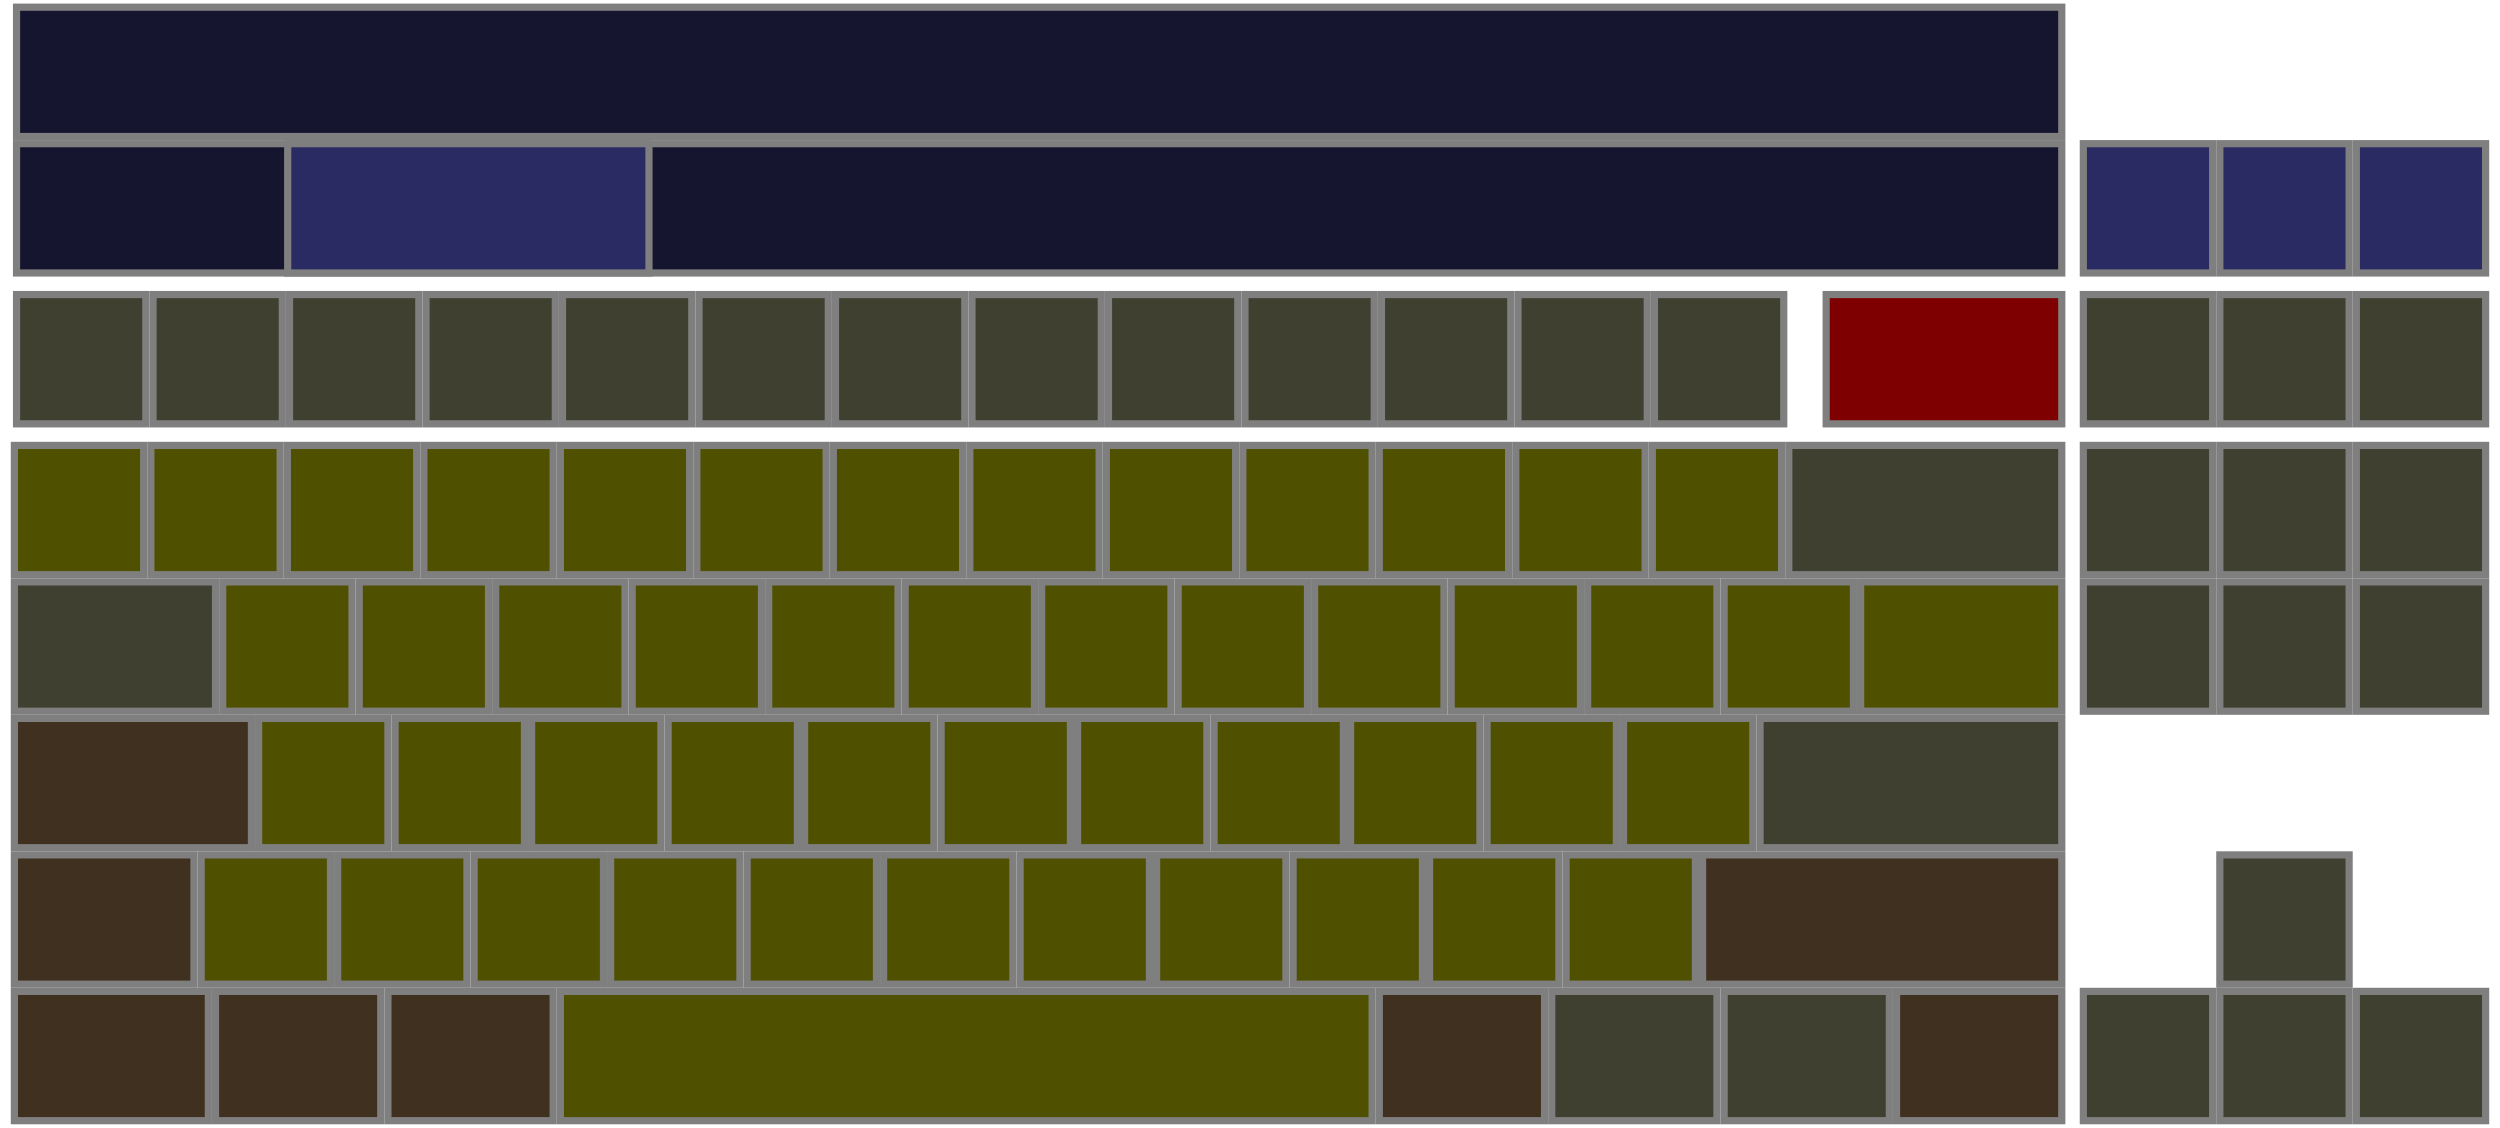
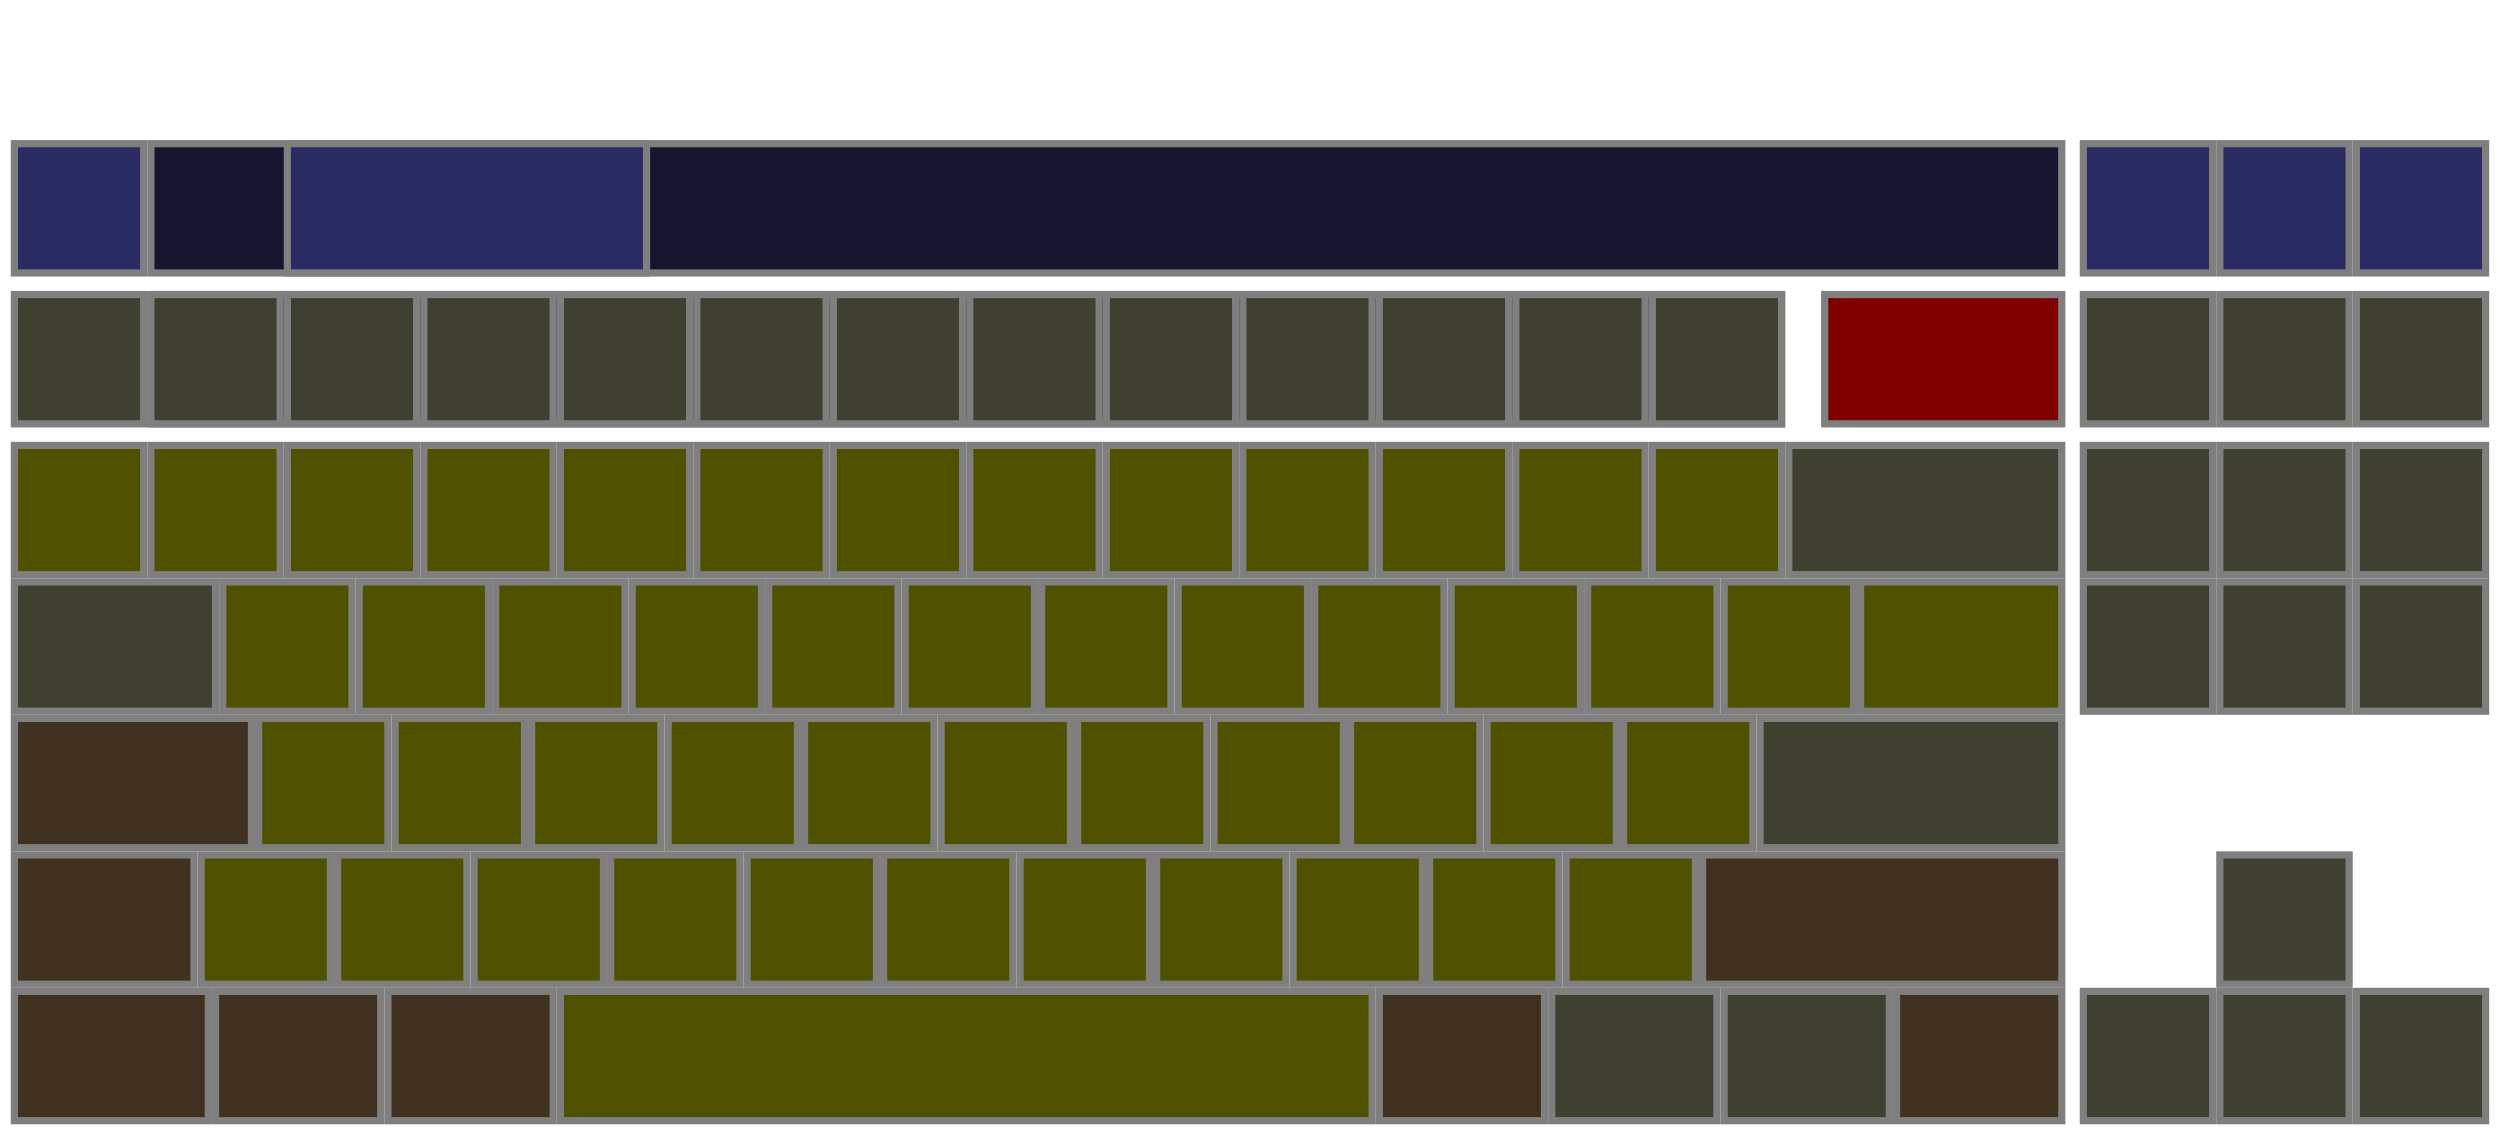
<svg xmlns="http://www.w3.org/2000/svg" height="157.0" width="348.0" version="1.0" id="svg2">
-   <rect style="fill:#151530;stroke:#7f7f7f;fill-opacity:1" id="inputline" width="284.7" height="18" x="2.3" y="1" />
-   <rect style="fill:#151530;stroke:#7f7f7f;fill-opacity:1" id="wordlist" width="284.7" height="18" x="2.3" y="20" />
-   <rect style="fill:#2b2b63;stroke:#7f7f7f" id="word0" width="50.291" height="18" x="40.047" y="20" />
-   <rect id="learnmode" x="290" y="20" width="18" height="18" style="fill:#2b2b63;stroke:#7f7f7f" />
-   <rect id="punctuation" x="309" y="20" width="18" height="18" style="fill:#2b2b63;stroke:#7f7f7f" />
-   <rect id="dictionaries" x="328" y="20" width="18" height="18" style="fill:#2b2b63;stroke:#7f7f7f" />
+   <rect style="fill:#151530;stroke:#7f7f7f;fill-opacity:1" id="inputline" width="227" height="18" x="21" y="41" />
+   <rect style="fill:#2b2b63;stroke:#7f7f7f" id="stealthmode" x="2" y="20" width="18" height="18" />
+   <rect style="fill:#151530;stroke:#7f7f7f;fill-opacity:1" id="wordlist" width="266" height="18" x="21" y="20" />
+   <rect style="fill:#2b2b63;stroke:#7f7f7f" id="word0" width="50" height="18" x="40" y="20" />
+   <rect style="fill:#2b2b63;stroke:#7f7f7f" id="learnmode" x="290" y="20" width="18" height="18" />
+   <rect style="fill:#2b2b63;stroke:#7f7f7f" id="punctuation" x="309" y="20" width="18" height="18" />
+   <rect style="fill:#2b2b63;stroke:#7f7f7f" id="dictionaries" x="328" y="20" width="18" height="18" />
  <rect style="fill:#403020;stroke:#7f7f7f" height="18" width="23" y="138" x="192" id="RALT" />
  <rect style="fill:#505001;stroke:#7f7f7f" height="18" width="18" y="119" x="47" id="AB01" />
  <rect style="fill:#505001;stroke:#7f7f7f" height="18" width="18" y="62" x="40" id="AE02" />
  <rect style="fill:#505001;stroke:#7f7f7f" height="18" width="18" y="62" x="59" id="AE03" />
  <rect style="fill:#505001;stroke:#7f7f7f" height="18" width="18" y="81" x="183" id="AD09" />
  <rect style="fill:#505001;stroke:#7f7f7f" height="18" width="18" y="62" x="21" id="AE01" />
  <rect style="fill:#505001;stroke:#7f7f7f" height="18" width="18" y="62" x="116" id="AE06" />
  <rect style="fill:#505001;stroke:#7f7f7f" height="18" width="18" y="62" x="135" id="AE07" />
  <rect style="fill:#505001;stroke:#7f7f7f" height="18" width="18" y="62" x="78" id="AE04" />
  <rect style="fill:#505001;stroke:#7f7f7f" height="18" width="18" y="62" x="97" id="AE05" />
  <rect style="fill:#505001;stroke:#7f7f7f" height="18" width="18" y="81" x="69" id="AD03" />
  <rect style="fill:#505001;stroke:#7f7f7f" height="18" width="18" y="81" x="50" id="AD02" />
  <rect style="fill:#505001;stroke:#7f7f7f" height="18" width="18" y="81" x="31" id="AD01" />
  <rect style="fill:#505001;stroke:#7f7f7f" height="18" width="18" y="62" x="173" id="AE09" />
  <rect style="fill:#505001;stroke:#7f7f7f" height="18" width="18" y="81" x="145" id="AD07" />
  <rect style="fill:#505001;stroke:#7f7f7f" height="18" width="18" y="81" x="126" id="AD06" />
  <rect style="fill:#505001;stroke:#7f7f7f" height="18" width="18" y="81" x="107" id="AD05" />
  <rect style="fill:#505001;stroke:#7f7f7f" height="18" width="18" y="81" x="88" id="AD04" />
  <rect style="fill:#505001;stroke:#7f7f7f" height="18" width="18" y="119" x="218" id="AB10" />
  <rect style="fill:#505001;stroke:#7f7f7f" height="18" width="18" y="100" x="226" id="AC11" />
  <rect style="fill:#505001;stroke:#7f7f7f" height="18" width="18" y="100" x="207" id="AC10" />
  <rect style="fill:#403020;stroke:#7f7f7f" height="18" width="23" y="138" x="264" id="RCTL" />
  <rect style="fill:#403020;stroke:#7f7f7f" height="18" width="27" y="138" x="2" id="LCTL" />
  <rect style="fill:#404031;stroke:#7f7f7f" height="18" width="28" y="81" x="2" id="TAB" />
  <rect style="fill:#403020;stroke:#7f7f7f" height="18" width="23" y="138" x="54" id="LALT" />
  <rect style="fill:#505001;stroke:#7f7f7f" height="18" width="18" y="62" x="2" id="TLDE" />
  <rect style="fill:#505001;stroke:#7f7f7f" height="18" width="18" y="119" x="28" id="LSGT" />
  <rect style="fill:#403020;stroke:#7f7f7f" height="18" width="25" y="119" x="2" id="LFSH" />
  <rect style="fill:#404031;stroke:#7f7f7f" height="18" width="38" y="62" x="249" id="BKSP" />
  <rect style="fill:#403020;stroke:#7f7f7f" height="18" width="33" y="100" x="2" id="CAPS" />
  <rect style="fill:#505001;stroke:#7f7f7f" height="18" width="28" y="81" x="259" id="BKSL" />
  <rect style="fill:#404031;stroke:#7f7f7f" height="18" width="42" y="100" x="245" id="RTRN" />
  <rect style="fill:#404031;stroke:#7f7f7f" height="18" width="23" y="138" x="240" id="MENU" />
  <rect style="fill:#505001;stroke:#7f7f7f" height="18" width="18" y="81" x="202" id="AD10" />
  <rect style="fill:#505001;stroke:#7f7f7f" height="18" width="18" y="81" x="221" id="AD11" />
  <rect style="fill:#505001;stroke:#7f7f7f" height="18" width="18" y="81" x="240" id="AD12" />
  <rect style="fill:#505001;stroke:#7f7f7f" height="18" width="18" y="119" x="180" id="AB08" />
  <rect style="fill:#505001;stroke:#7f7f7f" height="18" width="18" y="62" x="211" id="AE11" />
  <rect style="fill:#505001;stroke:#7f7f7f" height="18" width="18" y="62" x="192" id="AE10" />
  <rect style="fill:#505001;stroke:#7f7f7f" height="18" width="18" y="62" x="230" id="AE12" />
  <rect style="fill:#505001;stroke:#7f7f7f" height="18" width="18" y="100" x="93" id="AC04" />
  <rect style="fill:#505001;stroke:#7f7f7f" height="18" width="18" y="100" x="112" id="AC05" />
  <rect style="fill:#505001;stroke:#7f7f7f" height="18" width="18" y="100" x="131" id="AC06" />
  <rect style="fill:#505001;stroke:#7f7f7f" height="18" width="18" y="100" x="150" id="AC07" />
  <rect style="fill:#505001;stroke:#7f7f7f" height="18" width="18" y="119" x="199" id="AB09" />
  <rect style="fill:#505001;stroke:#7f7f7f" height="18" width="18" y="100" x="36" id="AC01" />
  <rect style="fill:#505001;stroke:#7f7f7f" height="18" width="18" y="100" x="55" id="AC02" />
  <rect style="fill:#505001;stroke:#7f7f7f" height="18" width="18" y="100" x="74" id="AC03" />
  <rect style="fill:#505001;stroke:#7f7f7f" height="18" width="18" y="119" x="123" id="AB05" />
  <rect style="fill:#505001;stroke:#7f7f7f" height="18" width="18" y="119" x="104" id="AB04" />
  <rect style="fill:#505001;stroke:#7f7f7f" height="18" width="18" y="62" x="154" id="AE08" />
  <rect style="fill:#505001;stroke:#7f7f7f" height="18" width="18" y="119" x="142" id="AB06" />
  <rect style="fill:#505001;stroke:#7f7f7f" height="18" width="18" y="100" x="169" id="AC08" />
  <rect style="fill:#505001;stroke:#7f7f7f" height="18" width="18" y="100" x="188" id="AC09" />
  <rect style="fill:#505001;stroke:#7f7f7f" height="18" width="18" y="119" x="85" id="AB03" />
  <rect style="fill:#505001;stroke:#7f7f7f" height="18" width="18" y="119" x="66" id="AB02" />
  <rect style="fill:#505001;stroke:#7f7f7f" height="18" width="18" y="81" x="164" id="AD08" />
  <rect style="fill:#404031;stroke:#7f7f7f" height="18" width="23" y="138" x="216" id="RWIN" />
  <rect style="fill:#505001;stroke:#7f7f7f" height="18" width="113" y="138" x="78" id="SPCE" />
  <rect style="fill:#403020;stroke:#7f7f7f" height="18" width="50" y="119" x="237" id="RTSH" />
  <rect style="fill:#403020;stroke:#7f7f7f" height="18" width="23" y="138" x="30" id="LWIN" />
  <rect style="fill:#505001;stroke:#7f7f7f" height="18" width="18" y="119" x="161" id="AB07" />
  <rect style="fill:#404031;stroke:#7f7f7f" height="18" width="18" y="62" x="290" id="INS" />
  <rect style="fill:#404031;stroke:#7f7f7f" height="18" width="18" y="62" x="309" id="HOME" />
  <rect style="fill:#404031;stroke:#7f7f7f" height="18" width="18" y="81" x="290" id="DELE" />
  <rect style="fill:#404031;stroke:#7f7f7f" height="18" width="18" y="81" x="309" id="END" />
  <rect style="fill:#404031;stroke:#7f7f7f" height="18" width="18" y="62" x="328" id="PGUP" />
  <rect style="fill:#404031;stroke:#7f7f7f" height="18" width="18" y="81" x="328" id="PGDN" />
  <rect style="fill:#404031;stroke:#7f7f7f" height="18" width="18" y="119" x="309" id="UP" />
  <rect style="fill:#404031;stroke:#7f7f7f" height="18" width="18" y="138" x="309" id="DOWN" />
  <rect style="fill:#404031;stroke:#7f7f7f" height="18" width="18" y="138" x="290" id="LEFT" />
  <rect style="fill:#404031;stroke:#7f7f7f" height="18" width="18" y="138" x="328" id="RGHT" />
-   <rect style="fill:#404031;stroke:#7f7f7f" height="18" width="18" y="41" x="192.3" id="F10" />
-   <rect style="fill:#404031;stroke:#7f7f7f" height="18" width="18" y="41" x="59.3" id="F3" />
-   <rect style="fill:#404031;stroke:#7f7f7f" height="18" width="18" y="41" x="40.3" id="F2" />
-   <rect style="fill:#404031;stroke:#7f7f7f" height="18" width="18" y="41" x="2.3" id="ESC" />
-   <rect style="fill:#404031;stroke:#7f7f7f" height="18" width="18" y="41" x="230.3" id="F12" />
-   <rect style="fill:#404031;stroke:#7f7f7f" height="18" width="18" y="41" x="211.3" id="F11" />
-   <rect style="fill:#404031;stroke:#7f7f7f" height="18" width="18" y="41" x="173.3" id="F9" />
-   <rect style="fill:#404031;stroke:#7f7f7f" height="18" width="18" y="41" x="116.3" id="F6" />
-   <rect style="fill:#404031;stroke:#7f7f7f" height="18" width="18" y="41" x="135.3" id="F7" />
-   <rect style="fill:#404031;stroke:#7f7f7f" height="18" width="18" y="41" x="21.3" id="F1" />
-   <rect style="fill:#404031;stroke:#7f7f7f" height="18" width="18" y="41" x="78.3" id="F4" />
-   <rect style="fill:#404031;stroke:#7f7f7f" height="18" width="18" y="41" x="154.3" id="F8" />
-   <rect style="fill:#404031;stroke:#7f7f7f" height="18" width="18" y="41" x="97.3" id="F5" />
+   <rect style="fill:#404031;stroke:#7f7f7f" height="18" width="18" y="41" x="192" id="F10" />
+   <rect style="fill:#404031;stroke:#7f7f7f" height="18" width="18" y="41" x="59" id="F3" />
+   <rect style="fill:#404031;stroke:#7f7f7f" height="18" width="18" y="41" x="40" id="F2" />
+   <rect style="fill:#404031;stroke:#7f7f7f" height="18" width="18" y="41" x="2" id="ESC" />
+   <rect style="fill:#404031;stroke:#7f7f7f" height="18" width="18" y="41" x="230" id="F12" />
+   <rect style="fill:#404031;stroke:#7f7f7f" height="18" width="18" y="41" x="211" id="F11" />
+   <rect style="fill:#404031;stroke:#7f7f7f" height="18" width="18" y="41" x="173" id="F9" />
+   <rect style="fill:#404031;stroke:#7f7f7f" height="18" width="18" y="41" x="116" id="F6" />
+   <rect style="fill:#404031;stroke:#7f7f7f" height="18" width="18" y="41" x="135" id="F7" />
+   <rect style="fill:#404031;stroke:#7f7f7f" height="18" width="18" y="41" x="21" id="F1" />
+   <rect style="fill:#404031;stroke:#7f7f7f" height="18" width="18" y="41" x="78" id="F4" />
+   <rect style="fill:#404031;stroke:#7f7f7f" height="18" width="18" y="41" x="154" id="F8" />
+   <rect style="fill:#404031;stroke:#7f7f7f" height="18" width="18" y="41" x="97" id="F5" />
  <rect style="fill:#404031;stroke:#7f7f7f" height="18" width="18" y="41" x="290" id="Prnt" />
  <rect style="fill:#404031;stroke:#7f7f7f" height="18" width="18" y="41" x="309" id="Scroll" />
  <rect style="fill:#404031;stroke:#7f7f7f" height="18" width="18" y="41" x="328" id="Pause" />
-   <rect style="fill:#7f0000;stroke:#7f7f7f" height="18" width="32.8" y="41" x="254.2" id="settings" />
+   <rect style="fill:#7f0000;stroke:#7f7f7f" height="18" width="33" y="41" x="254" id="settings" />
</svg>
